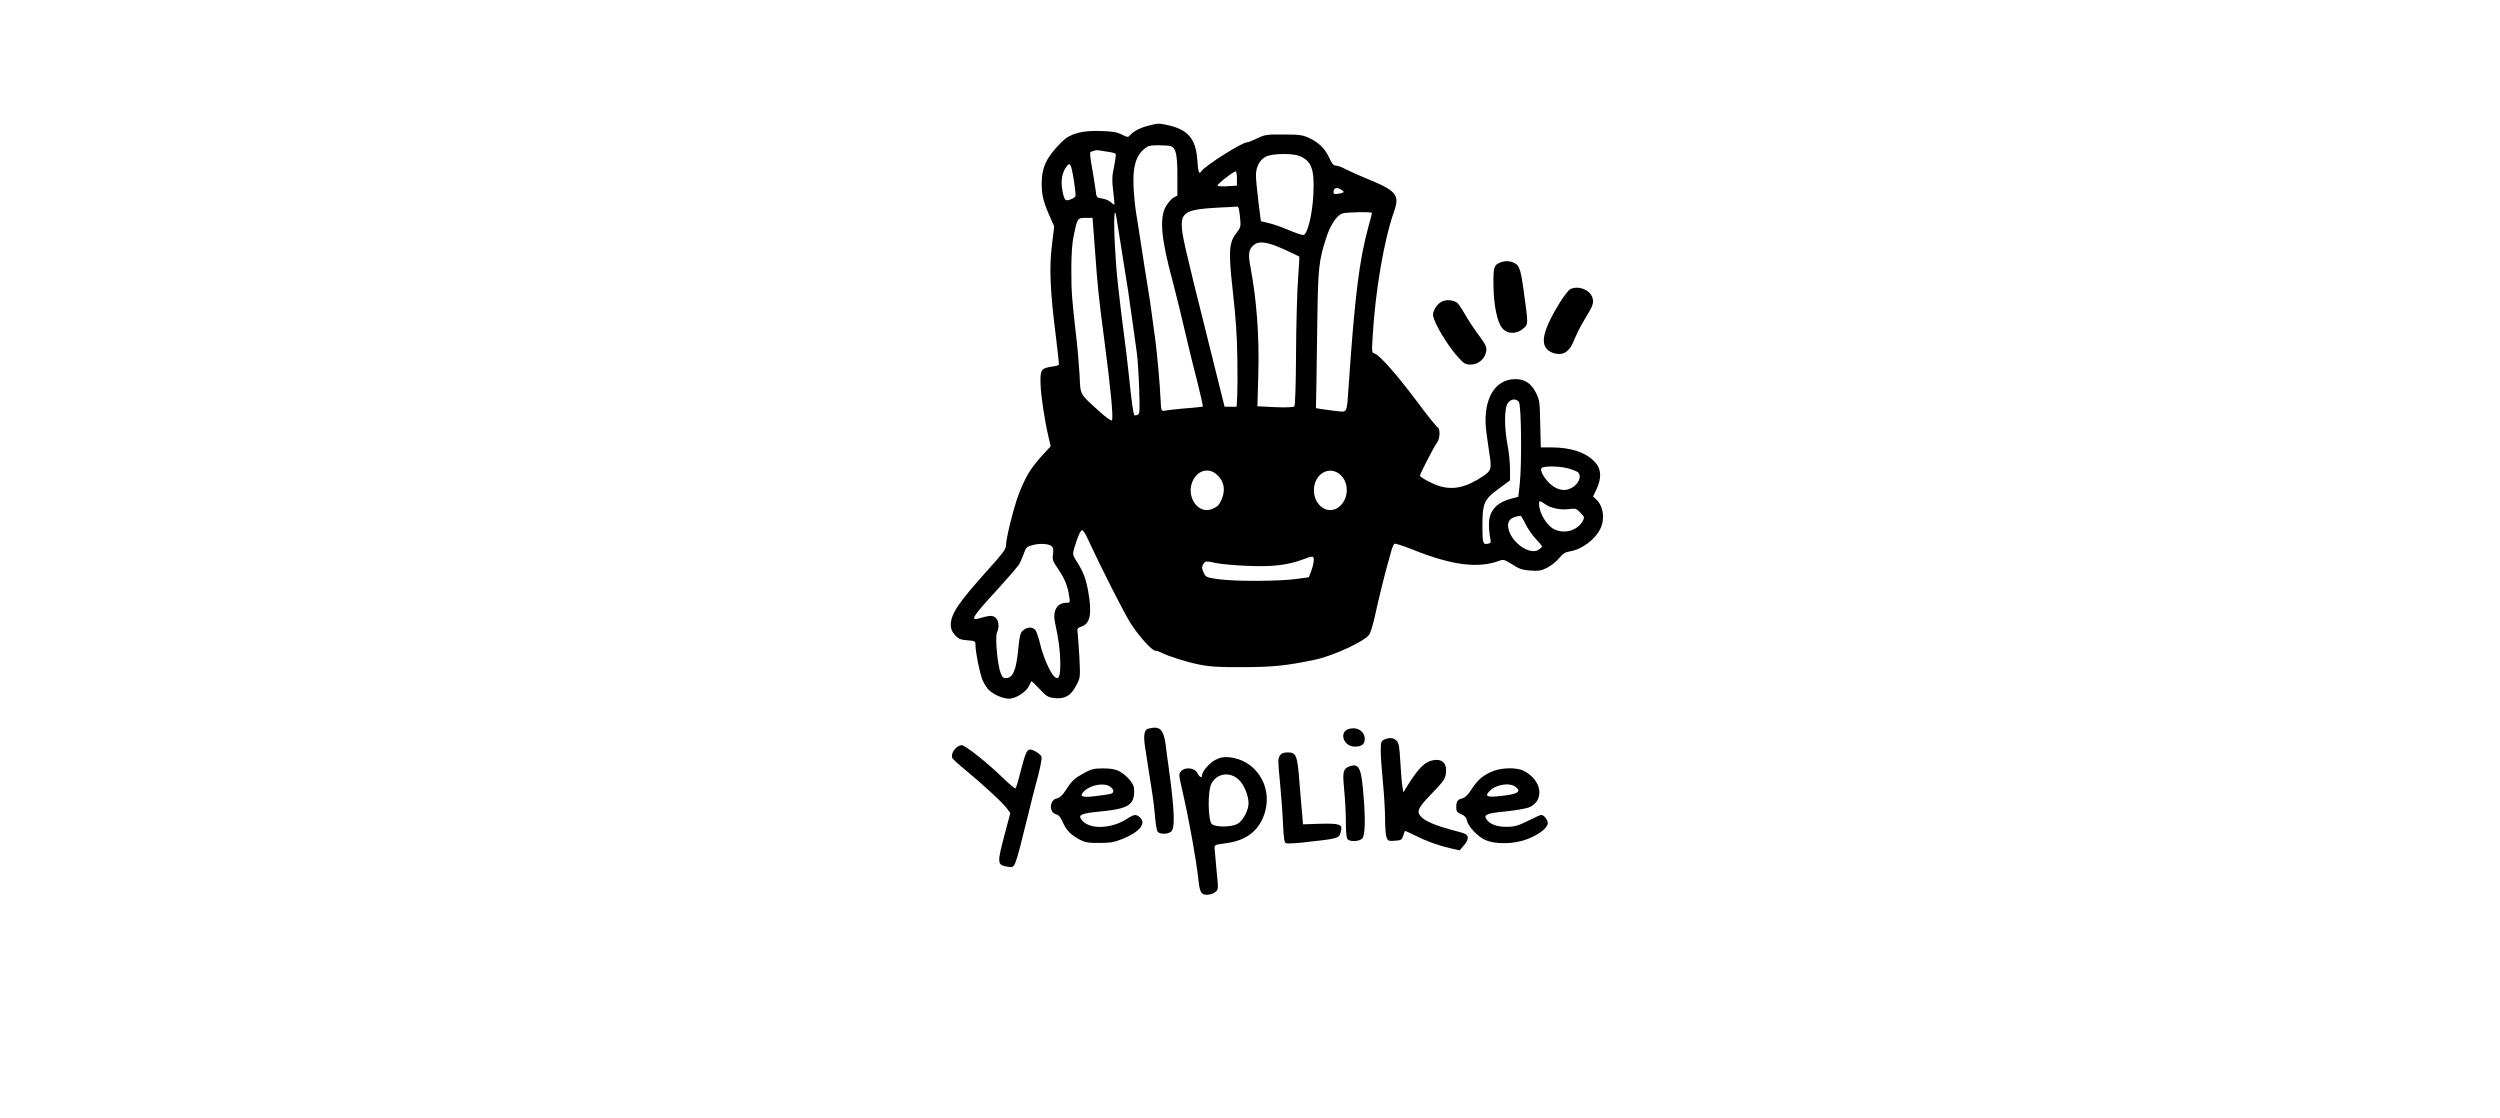
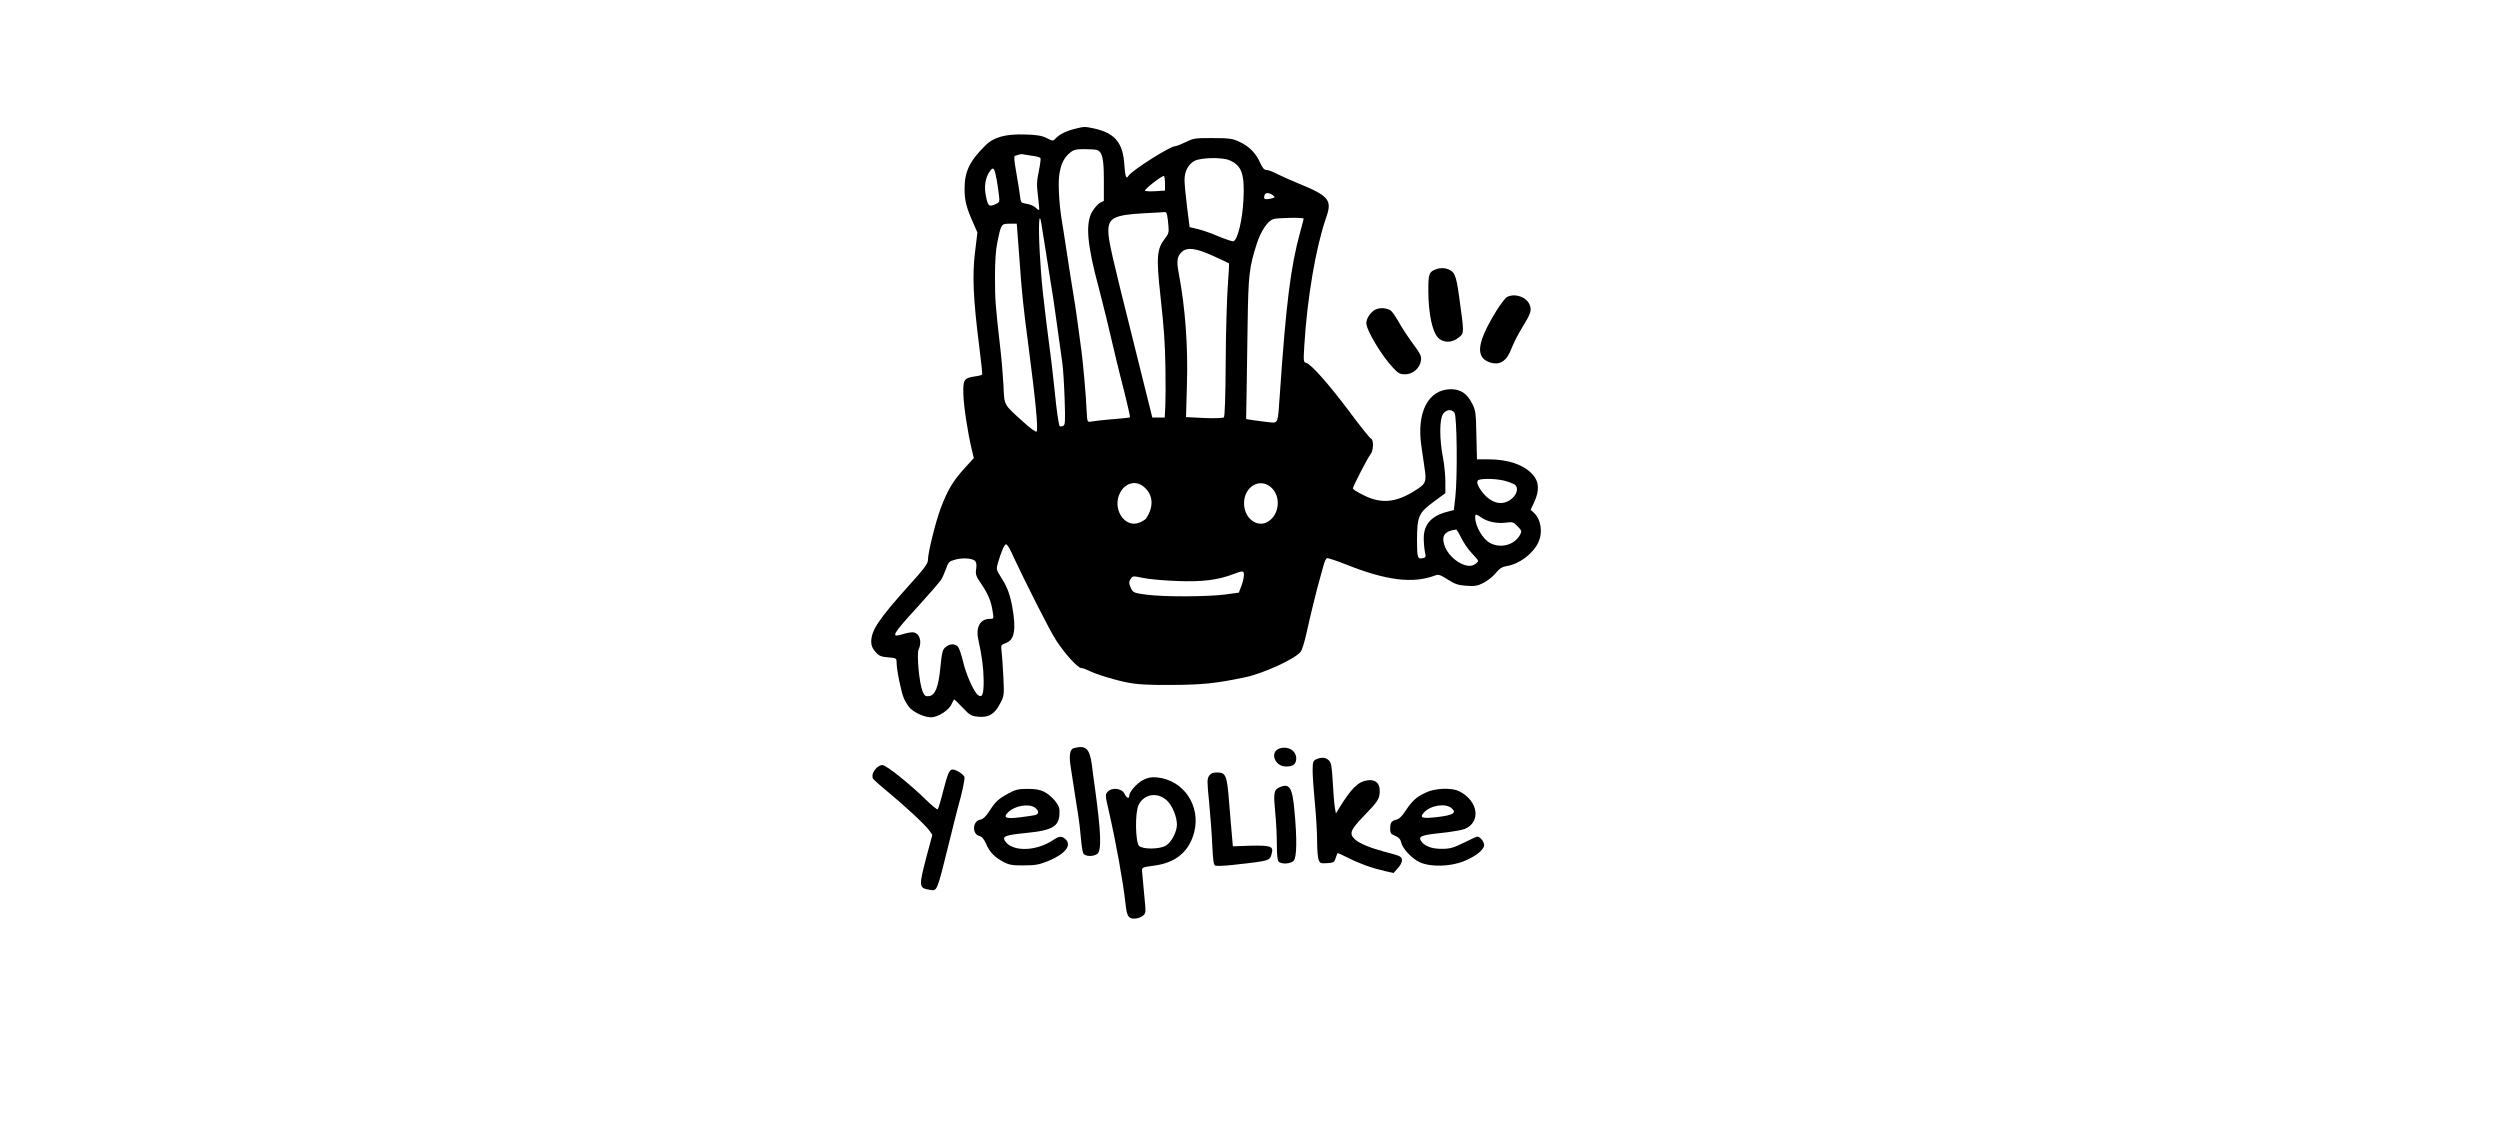
- <svg xmlns="http://www.w3.org/2000/svg" version="1.0" width="470pt" height="210pt" viewBox="0 0 954 769" preserveAspectRatio="xMidYMid meet">
+ <svg xmlns="http://www.w3.org/2000/svg" version="1.0" width="654pt" height="300pt" viewBox="0 0 1050 769" preserveAspectRatio="xMidYMid meet">
  <g transform="translate(0,769) scale(0.1,-0.1)" fill="#000000" stroke="none">
    <path d="M4075 6826 c-59 -15 -103 -37 -128 -64 -17 -19 -18 -19 -60 2 -32 16 -65 22 -140 24 -134 5 -215 -17 -271 -73 -106 -105 -140 -175 -140 -290 0 -82 12 -127 61 -237 l25 -57 -16 -133 c-19 -154 -12 -312 28 -628 13 -102 22 -188 20 -191 -2 -4 -23 -10 -48 -13 -74 -11 -81 -22 -78 -118 2 -82 29 -258 56 -371 l14 -59 -65 -71 c-76 -85 -109 -140 -156 -262 -35 -93 -87 -302 -87 -352 0 -23 -27 -59 -126 -168 -203 -226 -253 -301 -254 -377 0 -27 8 -46 28 -69 24 -27 37 -33 85 -37 54 -4 57 -6 57 -32 0 -51 30 -197 49 -243 11 -24 30 -55 43 -67 33 -32 97 -60 139 -60 47 0 121 48 138 89 8 17 15 31 18 31 2 0 27 -25 56 -55 47 -50 57 -56 102 -61 71 -7 112 16 148 86 29 55 29 55 23 185 -4 72 -9 148 -12 170 -5 39 -4 41 29 53 58 21 70 90 43 242 -16 86 -34 135 -78 203 -29 46 -30 50 -19 90 23 79 44 127 55 127 6 0 20 -19 31 -43 102 -220 263 -537 305 -601 59 -91 146 -186 169 -186 9 0 27 -6 41 -13 50 -26 177 -66 265 -83 70 -14 138 -18 300 -17 204 1 297 10 495 52 123 26 337 125 370 171 10 14 27 70 39 125 21 98 73 310 91 370 5 17 15 52 22 79 6 26 17 50 24 53 7 2 65 -17 130 -43 268 -107 448 -129 595 -73 23 9 35 5 85 -27 48 -31 69 -38 125 -42 56 -4 74 -1 114 19 26 13 63 42 82 65 26 32 43 43 74 48 84 13 176 82 212 158 32 68 19 156 -31 201 l-20 19 24 51 c35 76 33 136 -8 182 -59 68 -165 105 -303 105 l-73 0 -4 163 c-3 151 -5 165 -29 212 -33 66 -77 95 -141 95 -152 0 -232 -154 -199 -380 6 -41 16 -106 21 -145 14 -91 9 -106 -42 -141 -122 -82 -213 -101 -314 -67 -47 16 -124 58 -124 68 0 13 102 210 117 227 21 23 24 99 5 106 -7 2 -72 83 -144 180 -138 184 -255 317 -290 328 -20 6 -20 11 -14 113 19 322 78 664 146 860 43 121 21 147 -195 235 -49 20 -111 48 -136 61 -26 14 -56 25 -68 25 -16 0 -27 13 -45 53 -29 63 -74 108 -141 138 -43 20 -67 23 -175 23 -116 1 -129 -1 -181 -27 -31 -15 -62 -27 -70 -27 -35 0 -291 -163 -314 -199 -15 -26 -22 -6 -28 78 -9 145 -65 210 -205 240 -62 13 -62 13 -127 -3z m150 -142 c35 -14 45 -58 45 -202 l0 -139 -26 -13 c-14 -8 -38 -35 -52 -59 -47 -80 -34 -224 44 -511 22 -82 71 -282 118 -485 8 -33 32 -132 55 -220 22 -87 38 -161 36 -163 -2 -2 -23 -5 -47 -7 -23 -2 -70 -6 -103 -9 -33 -3 -77 -8 -97 -11 -42 -7 -39 -12 -44 80 -3 85 -24 316 -34 390 -5 39 -16 122 -25 185 -8 63 -20 140 -25 170 -12 71 -35 218 -55 350 -9 58 -20 132 -26 165 -18 108 -26 239 -19 303 9 76 30 122 71 156 26 22 40 26 99 26 38 0 76 -3 85 -6z m-433 -39 c26 -3 50 -10 53 -15 3 -4 -2 -43 -11 -87 -14 -65 -15 -93 -6 -167 6 -50 10 -92 8 -94 -3 -2 -13 5 -24 16 -10 10 -37 22 -59 25 -40 7 -40 7 -46 59 -4 29 -15 100 -25 156 -13 72 -16 105 -8 107 6 2 18 6 26 8 8 3 22 4 30 2 8 -2 36 -6 62 -10z m1319 -29 c84 -35 104 -93 95 -268 -7 -136 -40 -270 -68 -276 -8 -1 -52 13 -99 33 -46 20 -109 42 -139 49 l-55 13 -17 134 c-9 74 -17 154 -17 179 -1 60 26 111 69 132 45 22 183 24 231 4z m-1560 -129 c5 -28 12 -75 15 -102 6 -48 5 -51 -20 -63 -46 -21 -53 -15 -66 49 -15 69 -5 131 28 174 21 28 29 18 43 -58z m1129 -26 l0 -49 -62 -4 c-35 -2 -67 -1 -72 3 -8 7 109 99 126 99 4 0 8 -22 8 -49z m729 -85 c11 -8 7 -12 -20 -18 -41 -8 -49 -4 -42 22 6 22 33 20 62 -4z m-715 -128 c3 -13 7 -45 9 -72 4 -43 1 -55 -23 -85 -55 -70 -59 -126 -31 -381 25 -228 31 -319 34 -490 2 -102 1 -218 -1 -257 l-4 -73 -41 0 -42 0 -129 518 c-145 579 -165 667 -166 733 0 88 41 108 240 119 74 4 138 7 142 8 4 1 10 -8 12 -20z m-819 -208 c9 -58 21 -132 26 -165 23 -136 38 -238 58 -385 12 -85 26 -189 32 -230 6 -41 13 -153 16 -247 5 -156 4 -173 -11 -179 -9 -4 -19 -4 -22 -2 -7 8 -21 106 -34 238 -7 63 -16 144 -20 180 -59 454 -69 550 -80 748 -10 184 -4 288 11 192 4 -25 15 -92 24 -150z m1735 184 c0 -3 -11 -44 -24 -92 -63 -230 -94 -473 -136 -1087 -15 -211 -6 -193 -92 -184 -40 5 -87 11 -104 14 l-30 5 3 163 c1 89 5 302 7 472 5 331 10 381 62 542 27 83 70 148 108 163 23 10 206 13 206 4z m-1906 -271 c16 -226 24 -308 61 -588 47 -357 66 -556 54 -569 -4 -5 -42 21 -86 62 -138 124 -130 110 -136 247 -4 66 -13 181 -22 255 -32 280 -35 319 -35 473 0 105 5 183 16 233 25 122 26 124 82 124 l48 0 18 -237z m1299 21 c56 -26 104 -48 106 -50 2 -2 -2 -70 -8 -151 -6 -81 -13 -311 -14 -510 -1 -225 -6 -366 -12 -371 -6 -6 -61 -8 -132 -5 l-122 6 6 214 c8 265 -11 515 -53 741 -18 91 -14 122 18 152 37 34 94 27 211 -26z m1618 -1051 c17 -20 21 -428 6 -566 l-10 -87 -41 -11 c-109 -27 -161 -85 -161 -178 0 -31 4 -72 8 -92 7 -31 6 -37 -10 -41 -39 -10 -43 -1 -43 116 0 162 10 186 110 260 l80 59 0 77 c0 43 -7 115 -16 161 -24 124 -24 257 0 292 21 31 56 36 77 10z m337 -457 c29 -8 60 -20 68 -26 36 -30 -1 -98 -63 -118 -54 -18 -116 12 -163 78 -29 41 -34 68 -13 73 38 10 120 6 171 -7z m-2424 -37 c67 -53 74 -134 19 -216 -5 -7 -24 -19 -43 -27 -102 -42 -189 96 -129 204 35 62 102 79 153 39z m855 -5 c69 -58 61 -180 -15 -230 -73 -48 -164 19 -164 121 0 110 103 173 179 109z m1410 -203 c40 -29 106 -43 164 -36 49 6 54 5 82 -25 28 -29 29 -32 15 -58 -37 -65 -124 -90 -195 -56 -52 24 -105 114 -105 176 0 23 6 22 39 -1z m-133 -137 c15 -31 46 -77 70 -102 24 -25 44 -49 44 -54 0 -4 -11 -15 -24 -23 -56 -37 -177 42 -204 134 -18 60 6 91 80 100 4 1 19 -24 34 -55z m-3261 -154 c10 -9 13 -24 9 -54 -6 -38 -2 -49 35 -103 45 -66 66 -117 76 -187 7 -45 7 -46 -20 -46 -64 0 -95 -55 -77 -138 24 -109 35 -190 36 -273 1 -97 -10 -123 -40 -98 -28 23 -80 142 -99 226 -10 43 -25 86 -33 96 -20 22 -54 22 -83 -2 -20 -16 -25 -33 -35 -134 -13 -136 -35 -190 -77 -195 -23 -3 -30 2 -43 33 -22 53 -40 249 -26 281 26 55 4 114 -43 114 -12 0 -43 -6 -68 -14 -79 -24 -66 -1 108 189 77 85 124 139 153 176 7 10 21 41 32 70 17 50 22 55 62 66 49 14 112 10 133 -7z m1804 -97 c0 -16 -8 -48 -17 -73 l-17 -44 -95 -13 c-123 -15 -408 -16 -522 -1 -82 11 -91 14 -104 39 -17 34 -18 50 -1 72 11 15 18 15 82 1 39 -8 140 -17 225 -20 165 -7 274 6 378 46 65 25 72 24 71 -7z" />
    <path d="M6505 5887 c-56 -19 -60 -30 -59 -156 1 -142 26 -263 63 -303 35 -39 96 -39 141 -1 37 31 37 23 2 276 -21 150 -30 169 -87 186 -18 4 -42 4 -60 -2z" />
    <path d="M6974 5699 c-11 -6 -43 -47 -71 -92 -131 -213 -144 -312 -46 -347 60 -20 105 2 135 67 11 27 28 64 37 83 9 19 31 60 50 90 55 89 61 110 46 147 -22 52 -97 78 -151 52z" />
    <path d="M6093 5615 c-32 -14 -63 -59 -63 -92 0 -47 105 -222 180 -300 34 -37 46 -43 80 -43 51 0 98 40 106 90 5 31 -1 44 -53 115 -33 44 -76 110 -97 148 -21 37 -45 71 -54 76 -34 17 -68 19 -99 6z" />
    <path d="M4068 2673 c-26 -7 -33 -48 -20 -128 6 -38 18 -117 27 -175 9 -58 20 -130 25 -160 5 -30 12 -93 16 -140 4 -47 11 -93 16 -102 11 -22 66 -24 94 -4 30 23 25 147 -17 451 -6 39 -14 103 -19 144 -15 112 -40 136 -122 114z" />
    <path d="M5455 2673 c-76 -18 -44 -123 37 -123 47 0 68 16 68 54 0 50 -50 83 -105 69z" />
    <path d="M5693 2598 c-20 -10 -23 -18 -23 -77 0 -36 7 -133 15 -216 8 -82 15 -196 15 -252 0 -56 4 -113 10 -128 9 -24 14 -26 57 -23 43 3 49 6 57 33 6 17 11 32 13 34 1 2 33 -12 70 -31 79 -40 163 -70 247 -89 l59 -13 28 32 c33 37 37 67 12 80 -10 6 -54 19 -99 30 -98 26 -171 56 -201 84 -40 38 -30 63 61 157 96 99 106 115 106 170 0 51 -32 77 -85 68 -62 -10 -106 -54 -191 -192 l-18 -30 -7 40 c-4 22 -10 98 -14 169 -6 106 -10 131 -26 147 -21 21 -52 23 -86 7z" />
    <path d="M2743 2538 c-20 -22 -27 -39 -24 -64 0 -6 45 -47 99 -91 115 -95 255 -224 282 -263 l20 -28 -37 -138 c-56 -213 -55 -218 20 -231 51 -8 46 -19 133 332 24 99 49 196 54 215 31 108 49 196 45 210 -6 18 -56 50 -79 50 -22 0 -33 -26 -65 -150 -15 -61 -31 -113 -35 -117 -3 -4 -39 25 -79 64 -108 106 -267 233 -292 233 -12 0 -31 -10 -42 -22z" />
    <path d="M4975 2487 c-13 -21 -13 -40 1 -178 8 -85 18 -213 21 -286 5 -105 9 -133 21 -138 8 -3 61 -1 116 5 254 28 249 27 262 78 13 47 -9 54 -141 51 l-120 -4 -6 70 c-4 39 -12 140 -19 225 -14 181 -22 200 -80 200 -30 0 -43 -5 -55 -23z" />
    <path d="M4532 2459 c-41 -21 -92 -80 -92 -106 0 -23 -18 -14 -32 15 -17 36 -84 44 -112 13 -18 -19 -17 -24 8 -133 48 -210 95 -471 111 -616 9 -85 19 -102 59 -102 18 0 44 8 56 18 23 18 23 19 10 148 -6 71 -13 140 -14 154 -1 23 3 25 79 35 147 19 237 94 271 225 45 178 -72 350 -250 367 -39 3 -61 -1 -94 -18z m162 -138 c36 -35 66 -108 66 -161 0 -48 -38 -120 -75 -141 -44 -25 -156 -25 -179 -1 -25 29 -28 223 -3 274 36 75 129 89 191 29z" />
    <path d="M5442 2408 c-32 -16 -35 -41 -23 -164 6 -59 11 -155 11 -214 0 -69 4 -110 12 -118 19 -19 82 -15 101 6 21 23 23 145 5 336 -14 160 -34 188 -106 154z" />
    <path d="M3631 2370 c-71 -39 -87 -54 -128 -118 -25 -39 -42 -54 -64 -59 -50 -10 -54 -96 -4 -109 18 -4 31 -20 46 -54 24 -56 57 -89 118 -121 37 -19 60 -23 135 -22 76 0 102 5 160 28 117 48 164 107 118 148 -25 23 -41 21 -82 -6 -117 -78 -276 -80 -324 -5 -18 30 6 39 140 52 193 19 232 47 226 158 -2 34 -53 93 -103 119 -28 14 -58 19 -111 19 -62 0 -81 -5 -127 -30z m177 -96 c25 -18 29 -39 7 -48 -8 -3 -54 -10 -102 -16 -100 -13 -122 -4 -85 33 44 44 138 61 180 31z" />
    <path d="M6426 2374 c-63 -30 -90 -56 -133 -121 -22 -35 -43 -55 -61 -59 -34 -9 -42 -20 -42 -62 0 -28 5 -35 34 -47 23 -10 35 -22 39 -42 8 -42 72 -110 125 -135 73 -33 204 -30 296 7 81 33 136 77 136 109 0 22 -28 56 -45 56 -5 0 -46 -18 -91 -41 -69 -34 -93 -41 -147 -41 -67 -1 -118 18 -141 54 -18 30 6 39 135 52 68 7 141 20 161 28 109 48 88 188 -39 252 -51 26 -166 21 -227 -10z m175 -103 c38 -31 11 -48 -96 -60 -100 -12 -121 -5 -89 30 44 49 143 65 185 30z" />
  </g>
</svg>
